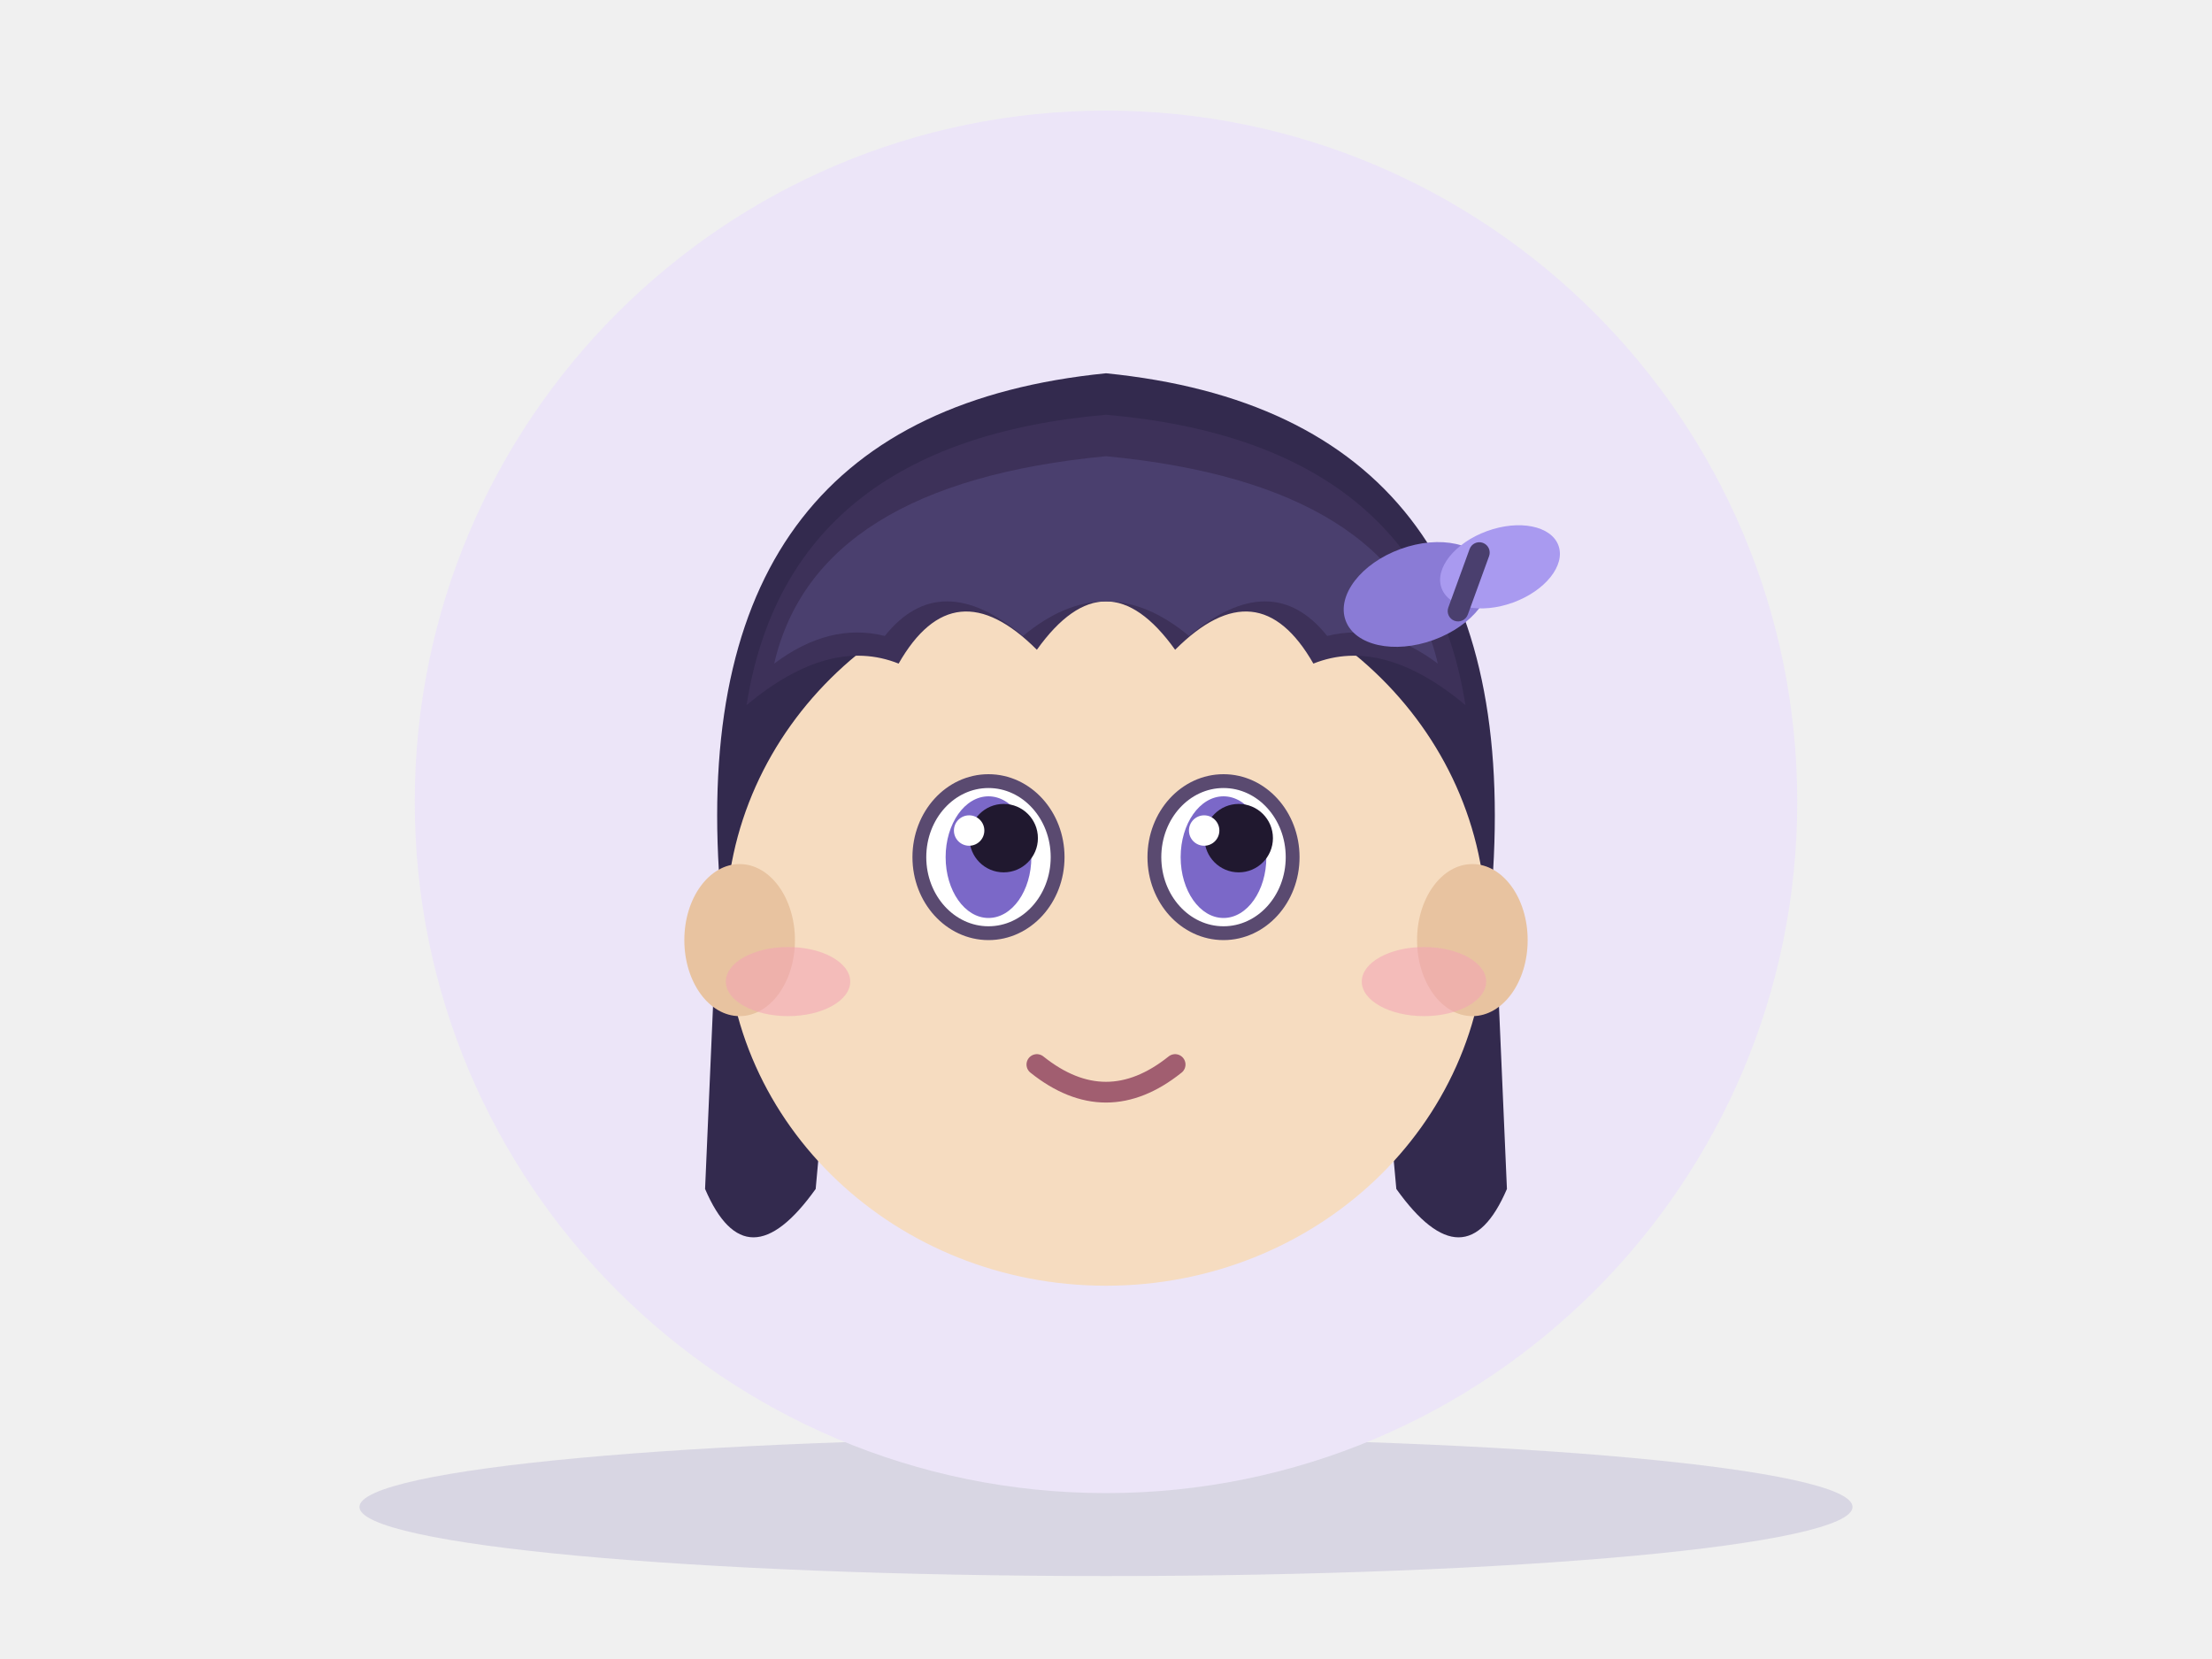
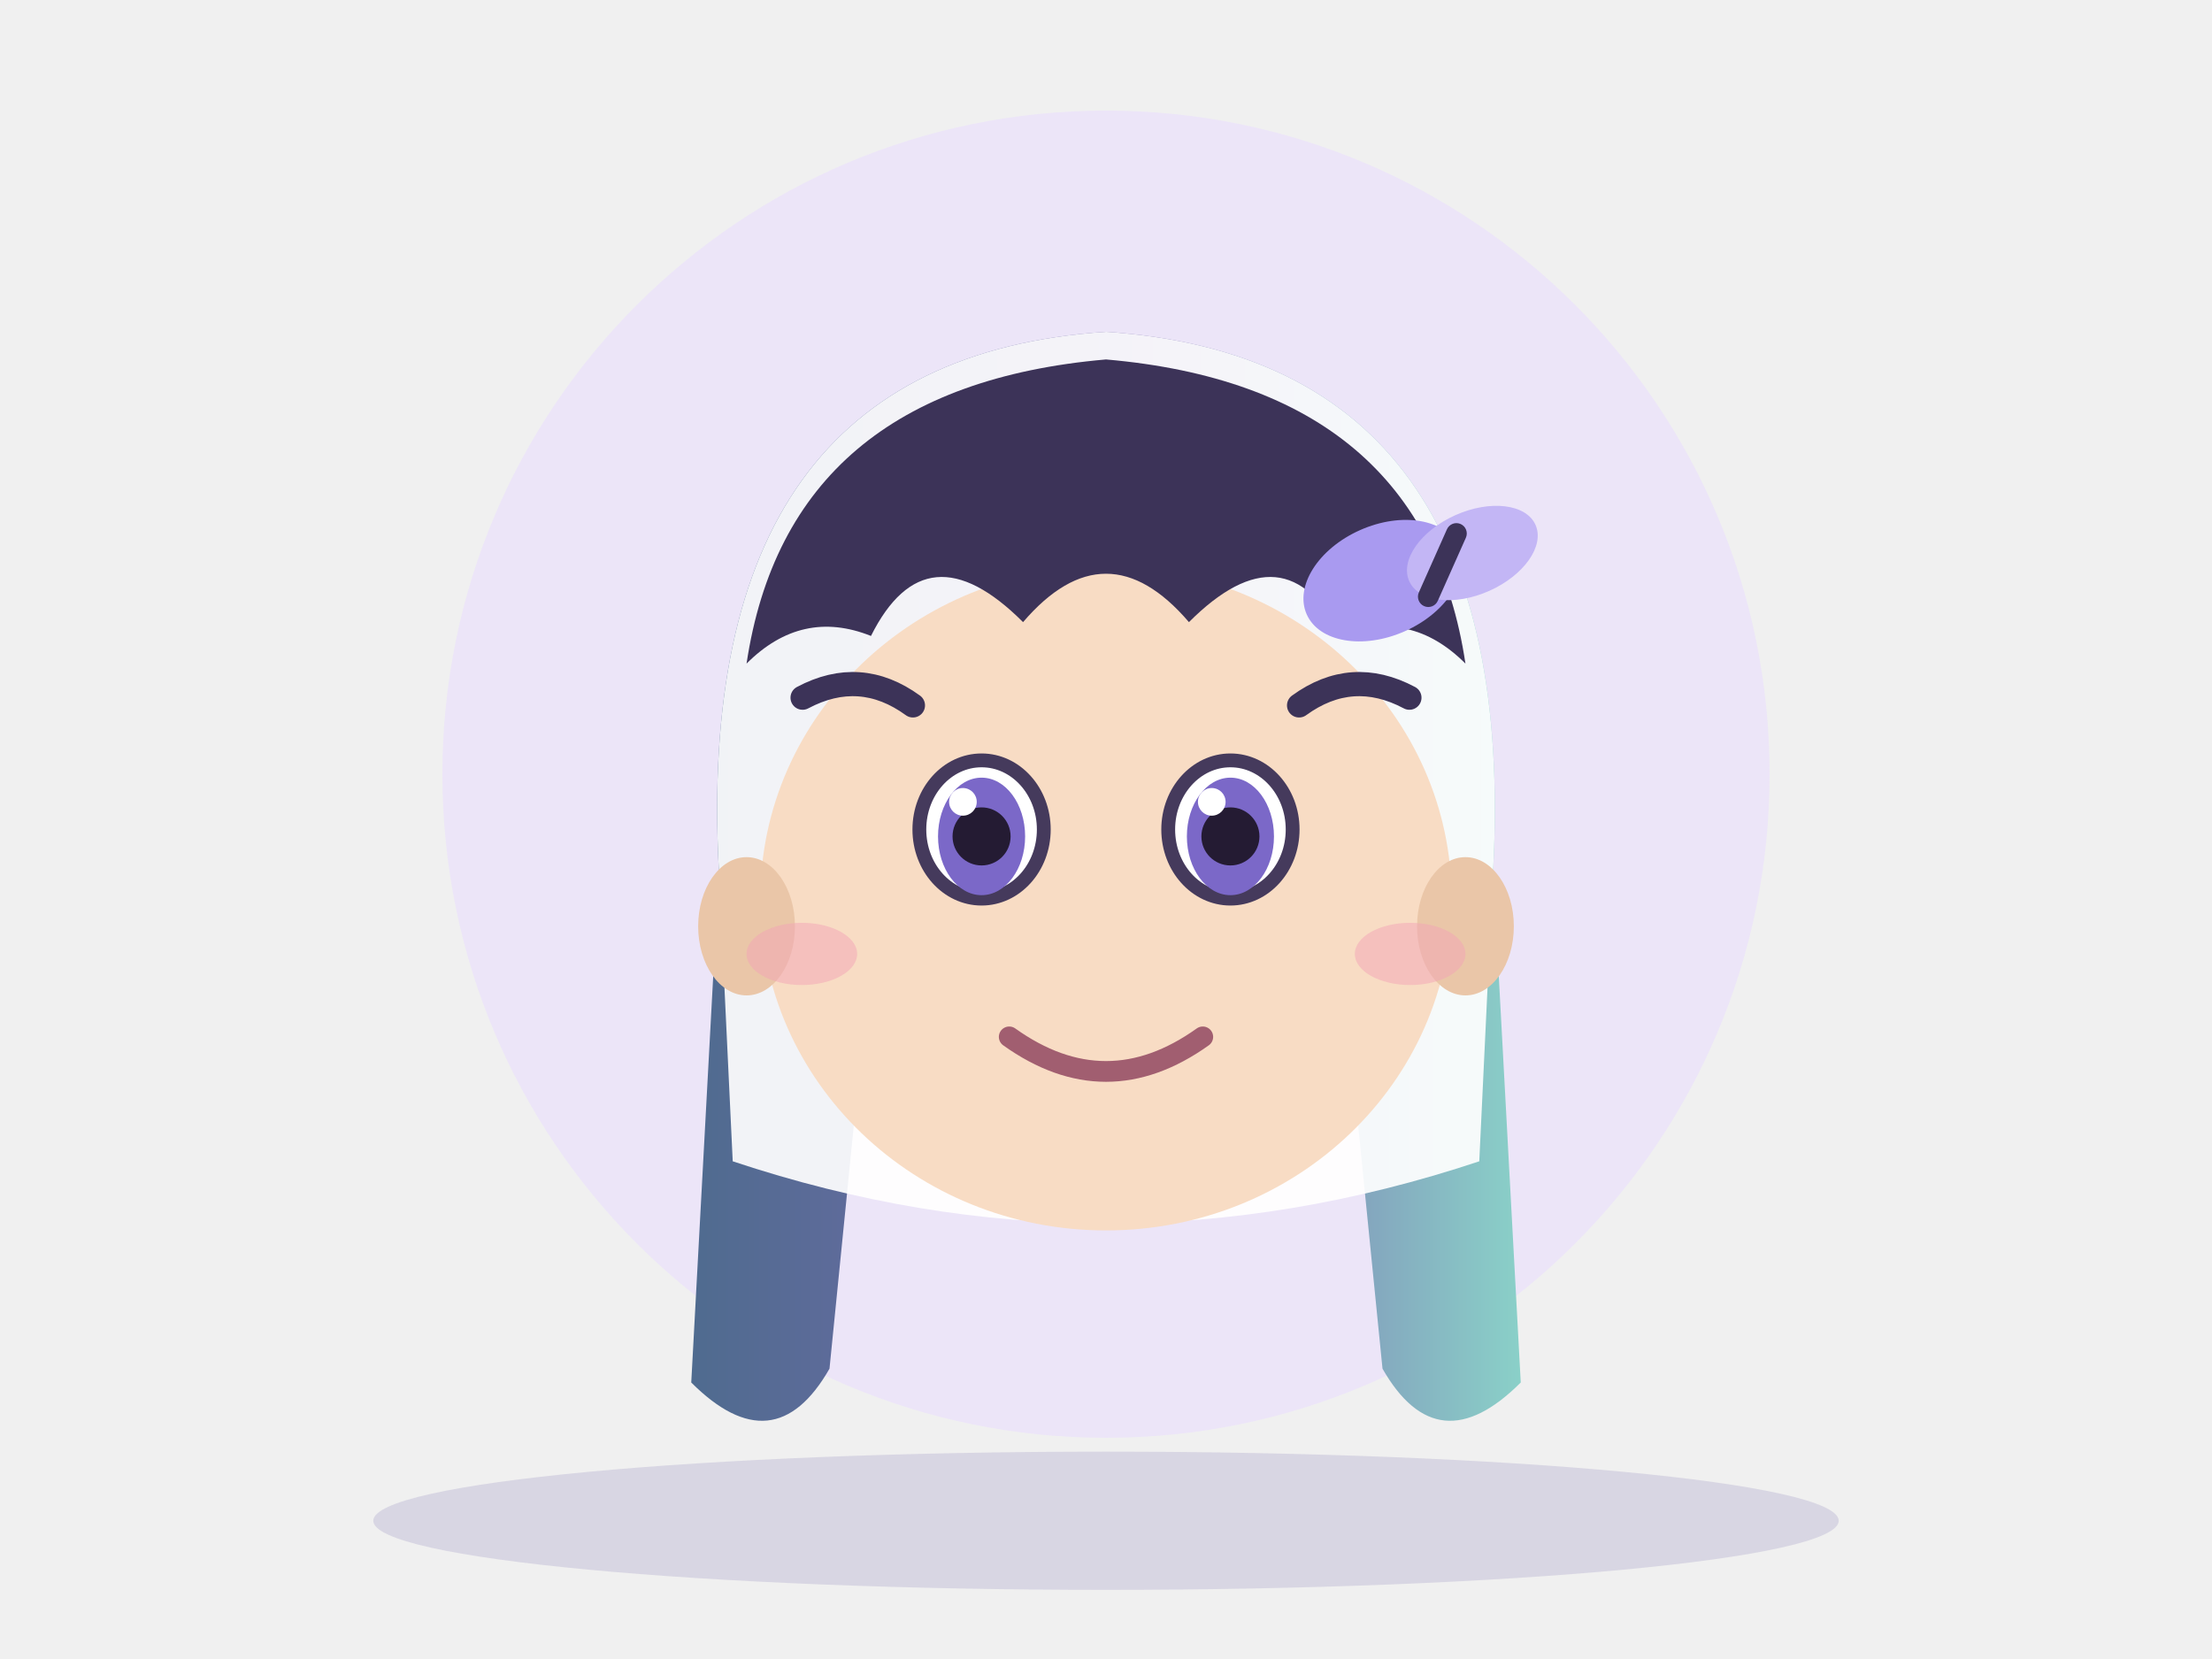
<svg xmlns="http://www.w3.org/2000/svg" viewBox="0 0 320 240" role="img">
-   <ellipse cx="160" cy="218" rx="108" ry="10" fill="#7a6fae" opacity=".2" />
-   <circle cx="160" cy="116" r="100" fill="#ece5f8" />
-   <path d="M104 126 Q100 60 160 54 Q220 60 216 126 L218 172 Q212 186 202 172 L198 128 122 128 118 172 Q108 186 102 172Z" fill="#332a4e" />
-   <ellipse cx="160" cy="134" rx="55" ry="52" fill="#f6dcc0" />
-   <ellipse cx="107" cy="136" rx="8" ry="11" fill="#e8c3a0" />
-   <ellipse cx="213" cy="136" rx="8" ry="11" fill="#e8c3a0" />
-   <path d="M108 102 Q114 64 160 60 Q206 64 212 102 Q200 92 190 96 Q182 82 170 94 Q160 80 150 94 Q138 82 130 96 Q120 92 108 102Z" fill="#3d3159" />
-   <path d="M112 96 Q118 70 160 66 Q202 70 208 96 Q200 90 192 92 Q184 82 172 92 Q160 82 148 92 Q136 82 128 92 Q120 90 112 96Z" fill="#4a3f6e" />
+   <defs>
+     <linearGradient id="shino-haori" x1="0" y1="0" x2="1" y2="0">
+       <stop offset="0" stop-color="#4f6b8f" />
+       <stop offset=".55" stop-color="#7b6bb0" />
+       <stop offset="1" stop-color="#8ad0c8" />
+     </linearGradient>
+   </defs>
+   <ellipse cx="160" cy="220" rx="106" ry="10" fill="#7a6fae" opacity=".2" />
+   <circle cx="160" cy="112" r="96" fill="#ece5f8" />
+   <path d="M104 126 Q100 52 160 48 Q220 52 216 126 L220 200 Q208 212 200 198 L194 138 126 138 120 198 Q112 212 100 200Z" fill="url(#shino-haori)" />
+   <path d="M104 126 Q100 52 160 48 Q220 52 216 126 L214 168 Q160 186 106 168Z" fill="#ffffff" opacity=".92" />
+   <ellipse cx="160" cy="130" rx="50" ry="48" fill="#f8dcc4" />
+   <ellipse cx="108" cy="134" rx="7" ry="10" fill="#eac6a8" />
+   <ellipse cx="212" cy="134" rx="7" ry="10" fill="#eac6a8" />
+   <path d="M108 96 Q114 56 160 52 Q206 56 212 96 Q204 88 194 92 Q186 76 172 90 Q160 76 148 90 Q134 76 126 92 Q116 88 108 96Z" fill="#3c3358" />
  <g>
-     <ellipse cx="205" cy="86" rx="11" ry="7" fill="#8a7bd6" transform="rotate(-20 205 86)" />
-     <ellipse cx="217" cy="82" rx="9" ry="5.5" fill="#a99af0" transform="rotate(-20 217 82)" />
-     <rect x="211" y="78" width="3" height="12" rx="1.5" fill="#4a3f6e" transform="rotate(20 212 84)" />
+     <ellipse cx="200" cy="84" rx="12" ry="8" fill="#a99af0" transform="rotate(-24 200 84)" />
+     <ellipse cx="213" cy="80" rx="10" ry="6" fill="#c3b6f5" transform="rotate(-24 213 80)" />
+     <rect x="207" y="75" width="3" height="13" rx="1.5" fill="#3c3358" transform="rotate(24 208 82)" />
  </g>
-   <ellipse cx="143" cy="124" rx="10" ry="11" fill="#fff" stroke="#5a4a70" stroke-width="2" />
-   <ellipse cx="143" cy="124" rx="6.2" ry="8.8" fill="#7b68c8" />
-   <circle cx="145.2" cy="121.25" r="4.95" fill="#20182f" />
-   <circle cx="140.2" cy="120.15" r="2.2" fill="#fff" />
-   <ellipse cx="177" cy="124" rx="10" ry="11" fill="#fff" stroke="#5a4a70" stroke-width="2" />
-   <ellipse cx="177" cy="124" rx="6.2" ry="8.8" fill="#7b68c8" />
-   <circle cx="179.2" cy="121.25" r="4.95" fill="#20182f" />
-   <circle cx="174.2" cy="120.15" r="2.2" fill="#fff" />
-   <path d="M150 154 Q160 162 170 154" stroke="#a15e70" stroke-width="3" fill="none" stroke-linecap="round" />
-   <ellipse cx="114" cy="142" rx="9" ry="5" fill="#f2a3b5" opacity=".55" />
-   <ellipse cx="206" cy="142" rx="9" ry="5" fill="#f2a3b5" opacity=".55" />
+   <ellipse cx="142.0" cy="120" rx="9" ry="10" fill="#fff" stroke="#453a5c" stroke-width="2" />
+   <ellipse cx="142.0" cy="121" rx="6.3" ry="8.5" fill="#7b68c8" />
+   <circle cx="142.0" cy="121" r="4.2" fill="#241b33" />
+   <circle cx="139.3" cy="116.0" r="2.0" fill="#fff" />
+   <ellipse cx="178.0" cy="120" rx="9" ry="10" fill="#fff" stroke="#453a5c" stroke-width="2" />
+   <ellipse cx="178.0" cy="121" rx="6.3" ry="8.5" fill="#7b68c8" />
+   <circle cx="178.0" cy="121" r="4.2" fill="#241b33" />
+   <circle cx="175.3" cy="116.0" r="2.0" fill="#fff" />
+   <path d="M116 104 q8 -5 16 0" stroke="#3c3358" stroke-width="3.5" fill="none" stroke-linecap="round" transform="rotate(4 160 104)" />
+   <path d="M188 104 q8 -5 16 0" stroke="#3c3358" stroke-width="3.5" fill="none" stroke-linecap="round" transform="rotate(-4 160 104)" />
+   <path d="M146 150 Q160 160 174 150" stroke="#a15e70" stroke-width="3" fill="none" stroke-linecap="round" />
+   <ellipse cx="116" cy="138" rx="8" ry="4.5" fill="#f2a3b5" opacity=".5" />
+   <ellipse cx="204" cy="138" rx="8" ry="4.5" fill="#f2a3b5" opacity=".5" />
</svg>
